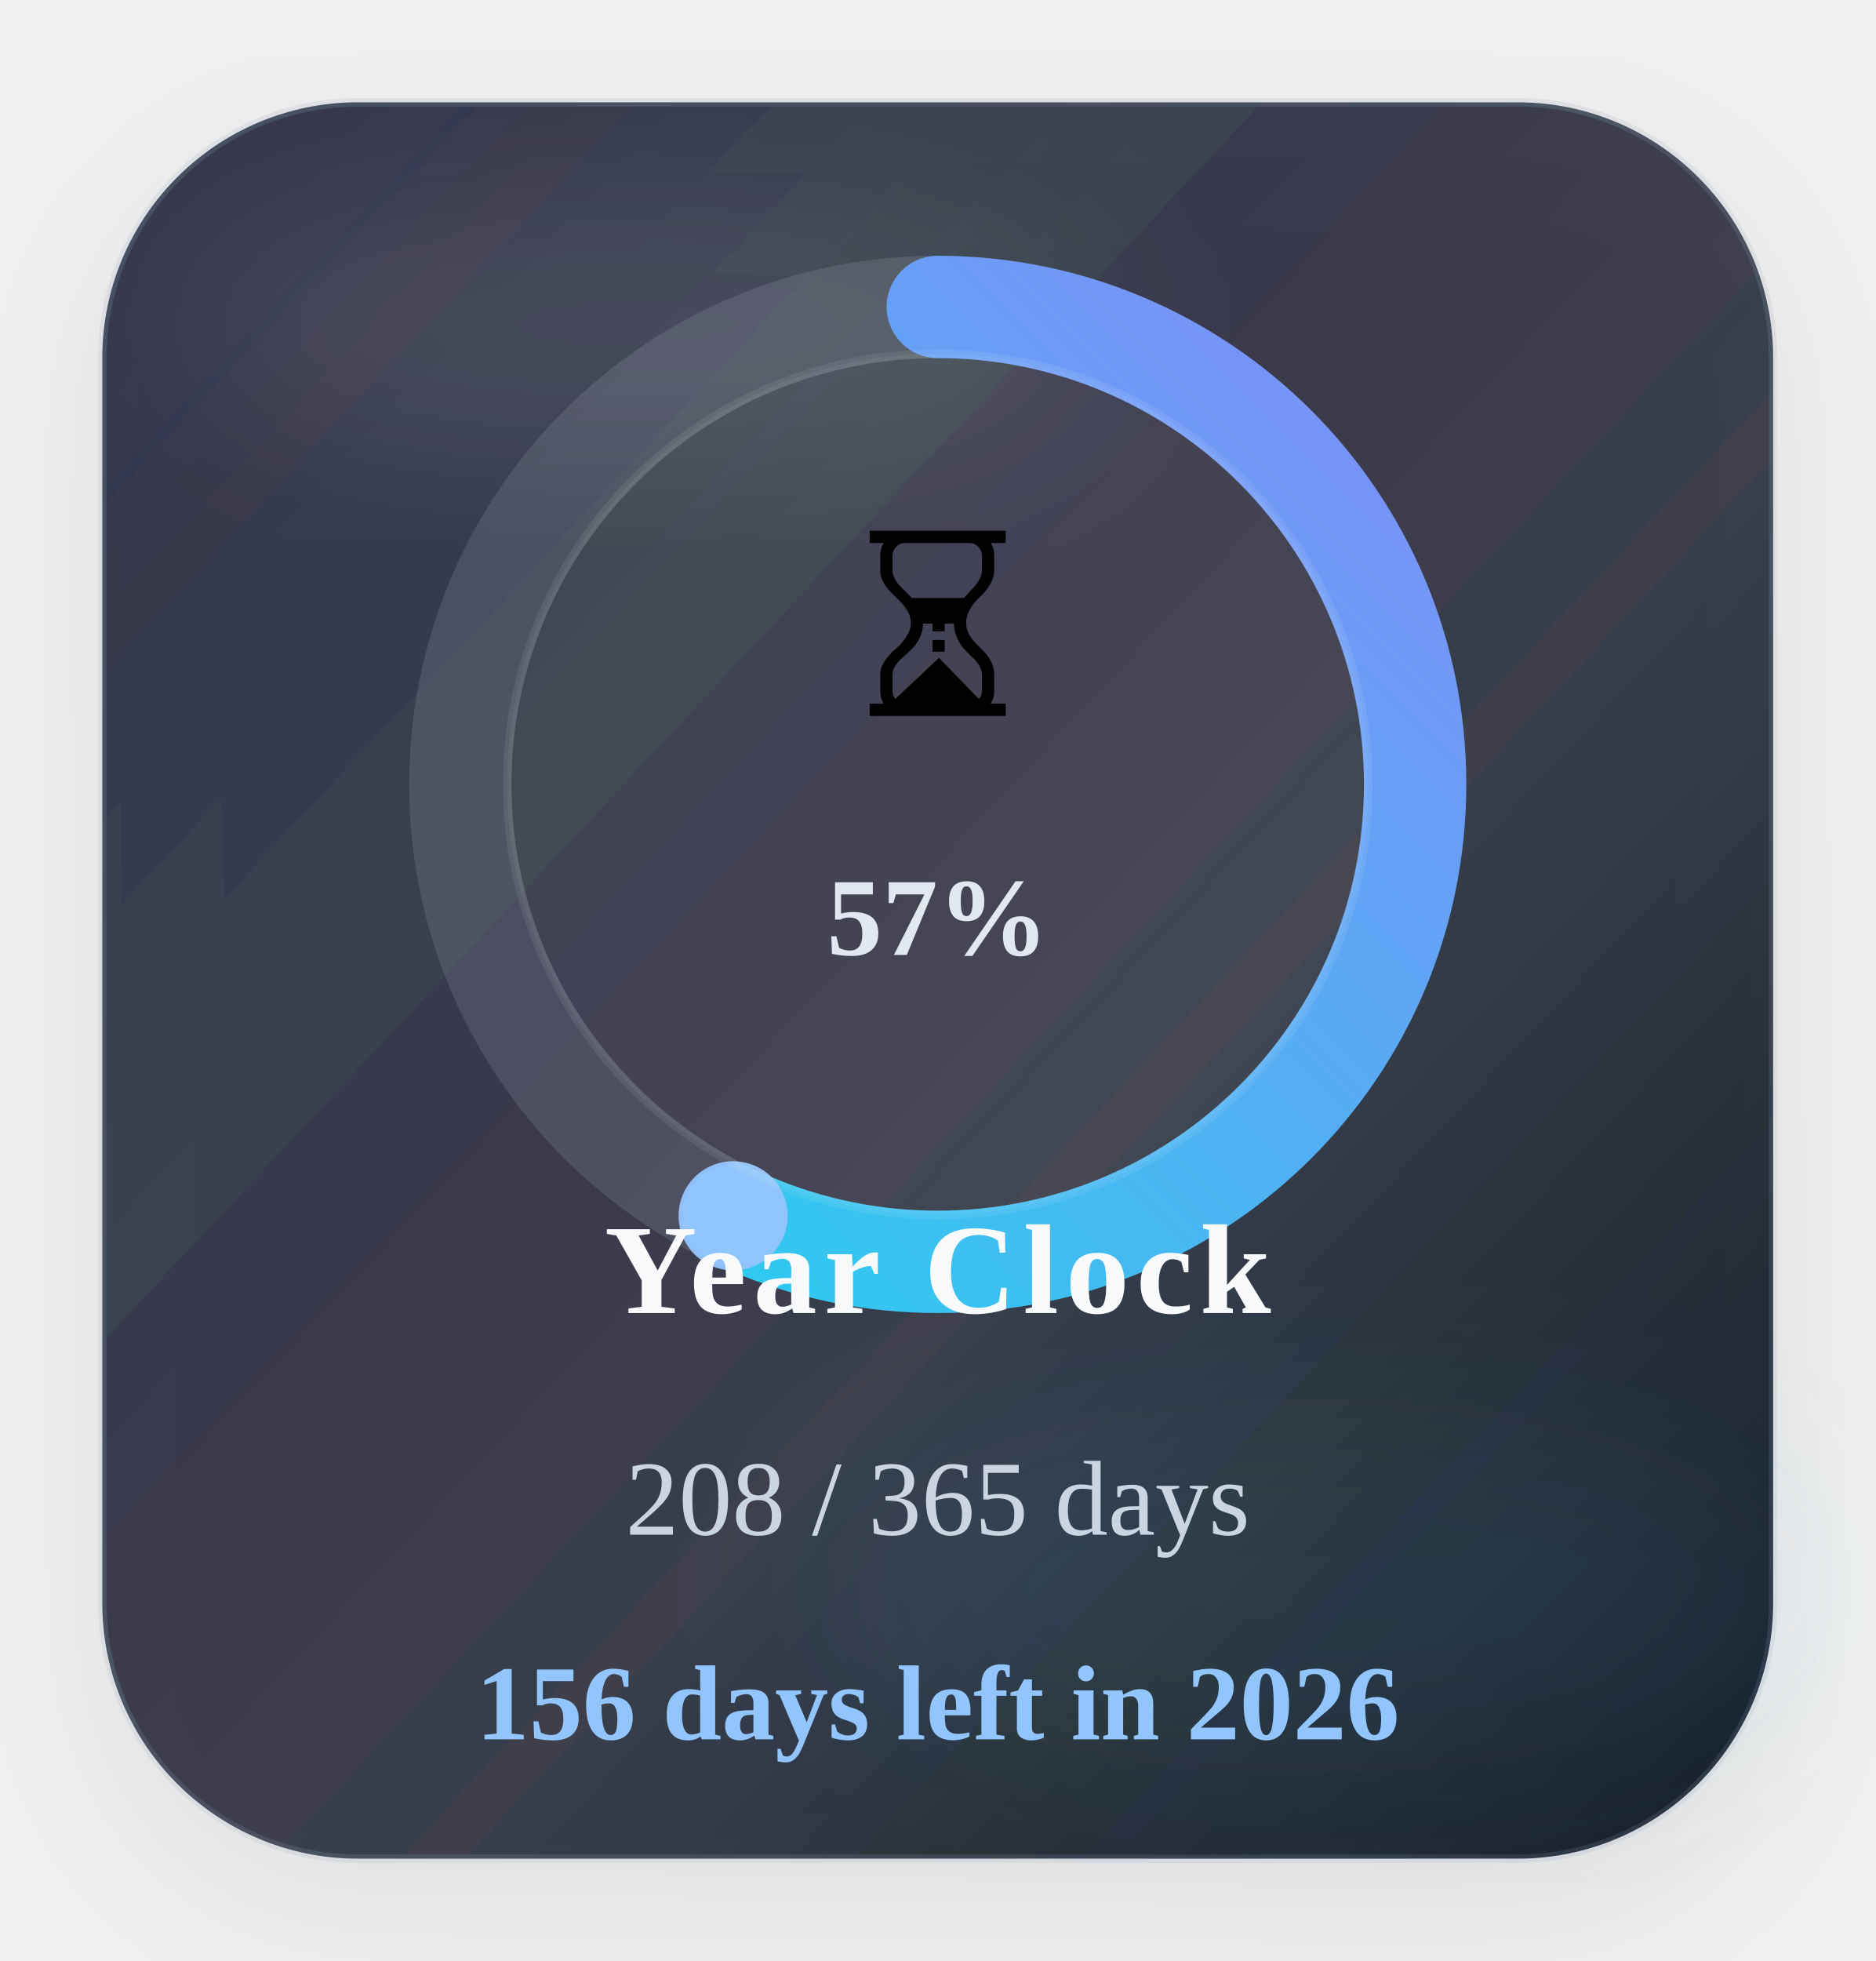
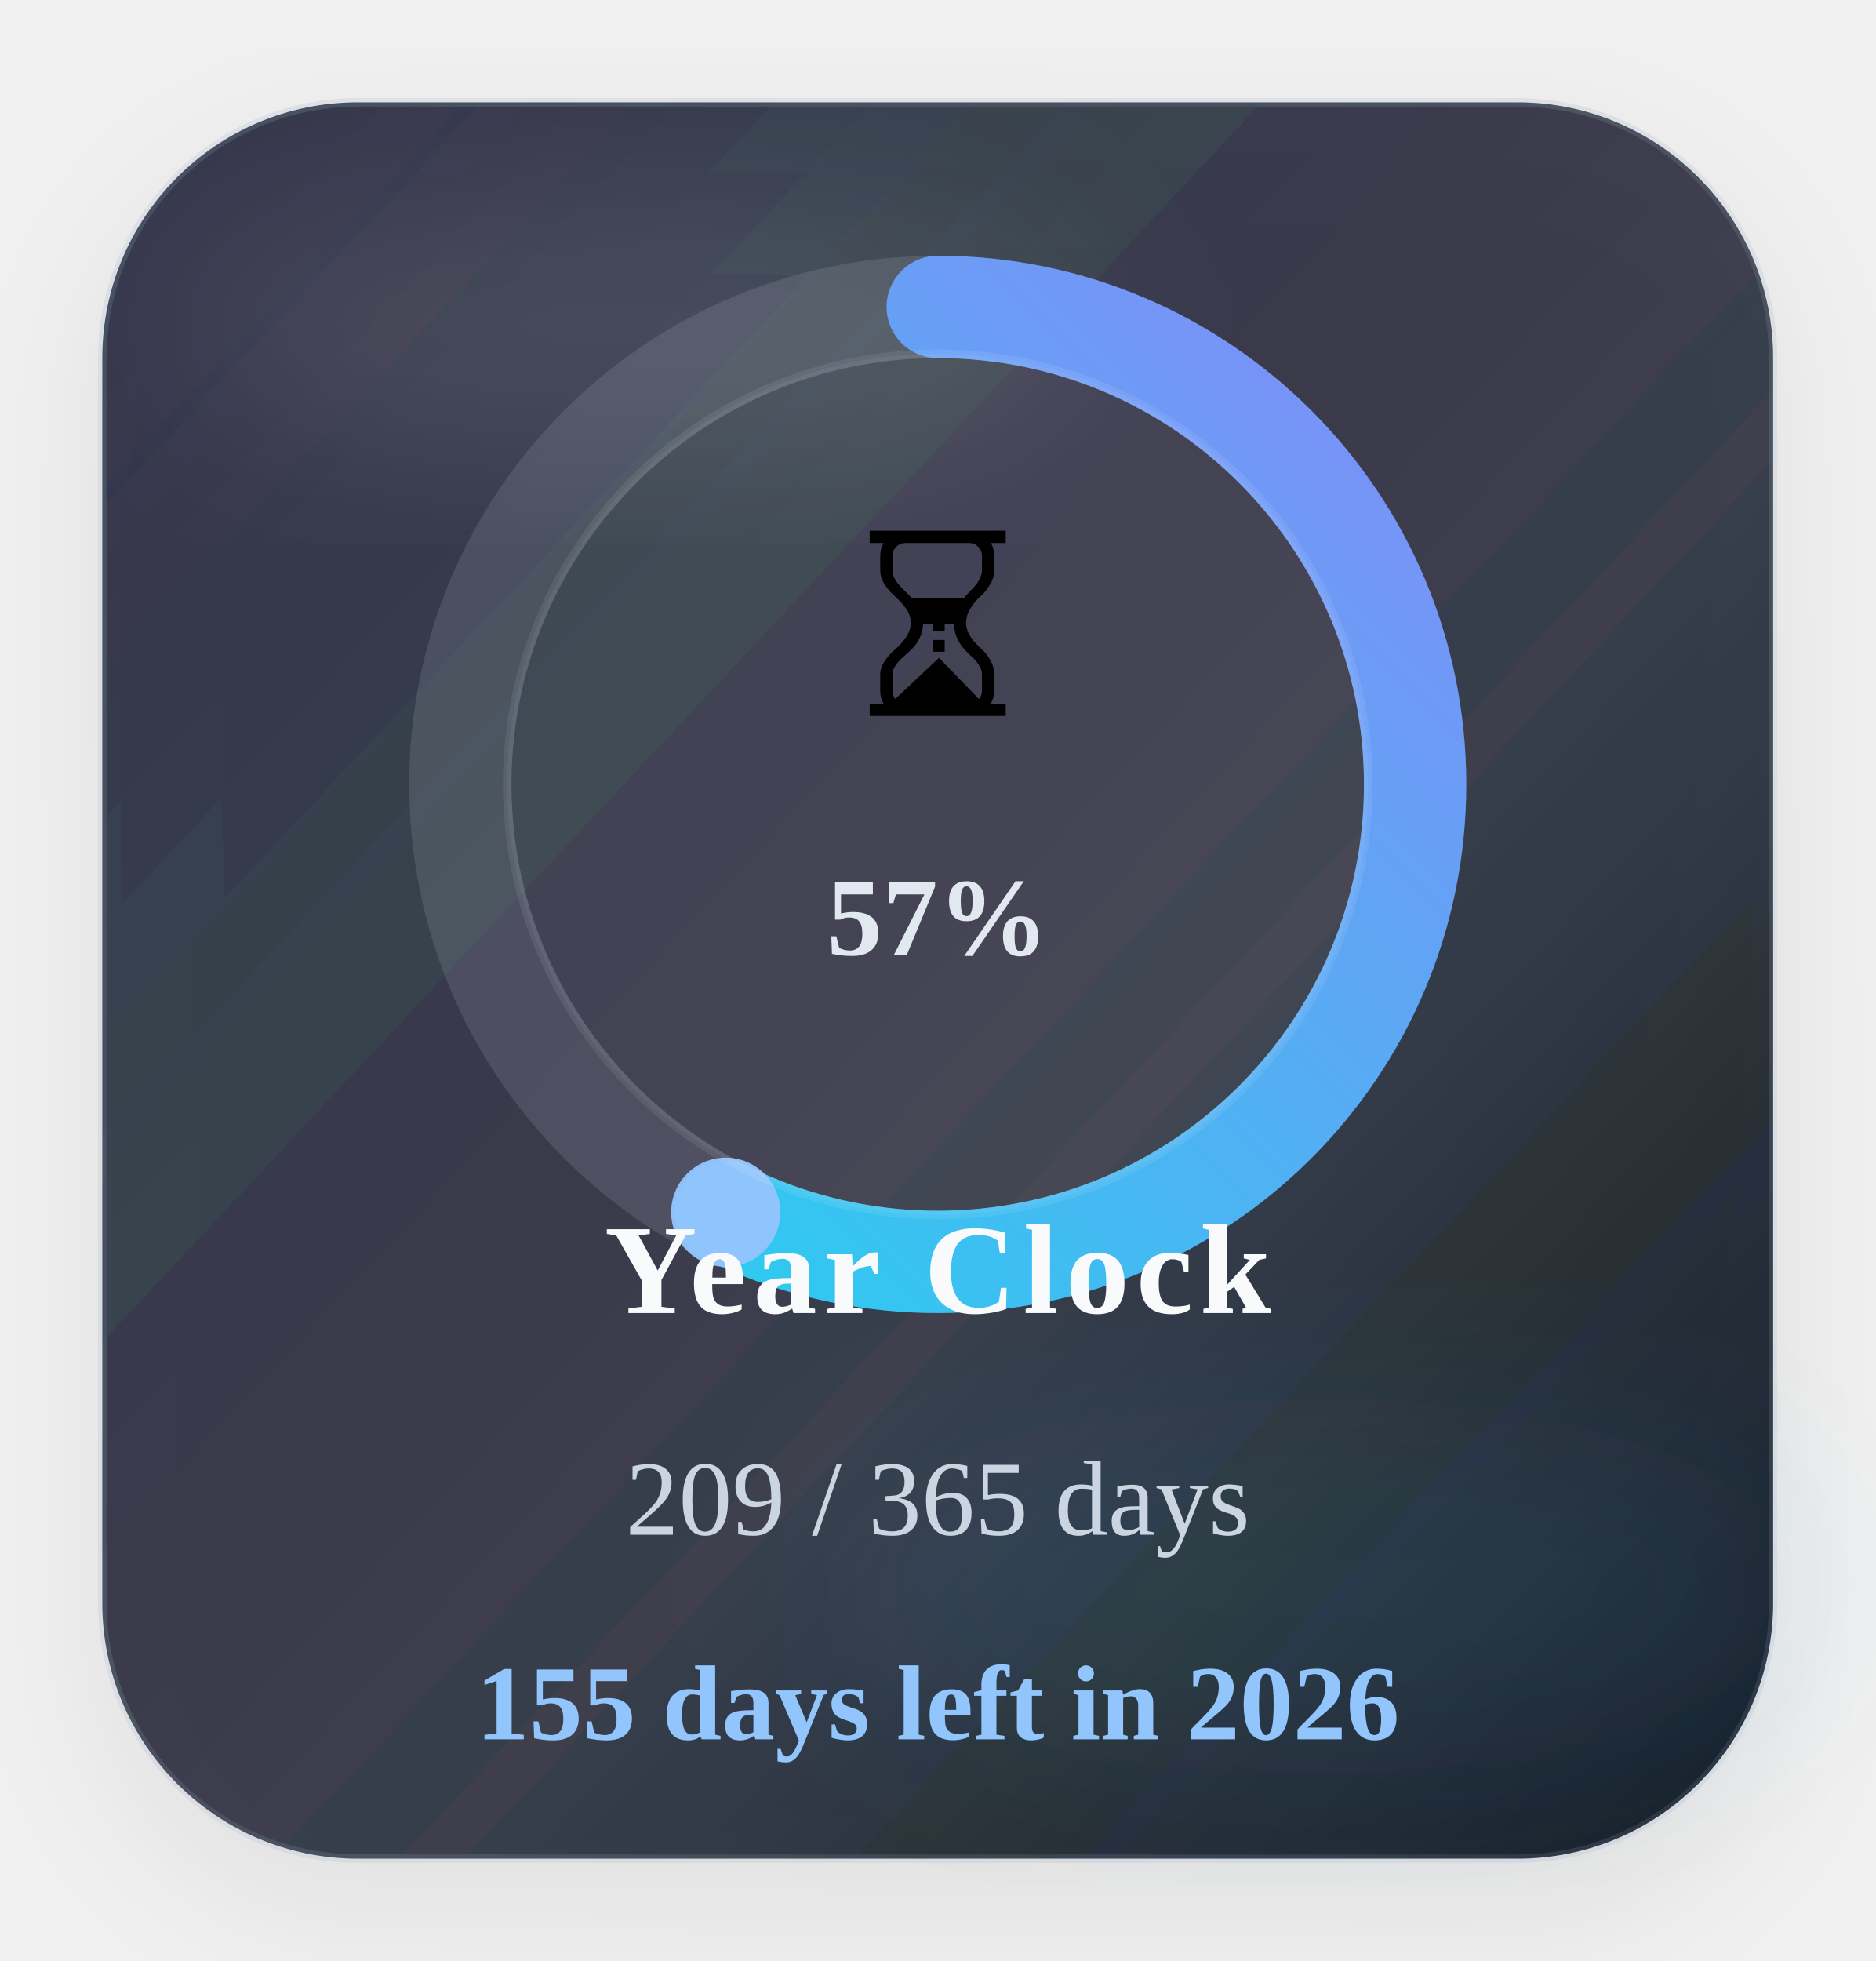
<svg xmlns="http://www.w3.org/2000/svg" width="220" height="230" viewBox="0 0 220 230" role="img" aria-label="Time progress for 2026">
  <defs>
    <linearGradient id="timeGradient" x1="0%" y1="0%" x2="100%" y2="100%">
      <stop offset="0%" stop-color="#22d3ee" />
      <stop offset="100%" stop-color="#818cf8" />
    </linearGradient>
    <linearGradient id="timeCard" x1="0%" y1="0%" x2="100%" y2="100%">
      <stop offset="0%" stop-color="#1c2537" stop-opacity="0.88" />
      <stop offset="60%" stop-color="#111827" stop-opacity="0.8" />
      <stop offset="100%" stop-color="#0b1220" stop-opacity="0.96" />
    </linearGradient>
    <filter id="timeShadow" x="-25%" y="-25%" width="150%" height="150%">
      <feDropShadow dx="0" dy="6" stdDeviation="8" flood-color="#020617" flood-opacity="0.08" />
    </filter>
    <filter id="timeBlur" x="-30%" y="-30%" width="160%" height="160%">
      <feGaussianBlur stdDeviation="10" />
    </filter>
  </defs>
  <rect x="12" y="12" width="196" height="206" rx="30" fill="url(#timeCard)" stroke="#94a3b8" stroke-opacity="0.18" filter="url(#timeShadow)" />
  <ellipse cx="74" cy="38" rx="54" ry="16" fill="#ffffff" fill-opacity="0.09" filter="url(#timeBlur)" />
  <ellipse cx="154" cy="186" rx="58" ry="22" fill="#38bdf8" fill-opacity="0.08" filter="url(#timeBlur)" />
  <circle class="ring-track" cx="110" cy="92" r="56" fill="none" stroke="#cbd5e1" stroke-opacity="0.14" stroke-width="12" />
-   <circle class="progress-ring" cx="110" cy="92" r="56" fill="none" stroke="url(#timeGradient)" stroke-width="12" stroke-linecap="round" stroke-dasharray="351.86" stroke-dashoffset="151.13" data-target-offset="151.13" data-ring-length="351.86" transform="rotate(-90 110 92)" />
-   <circle class="progress-endcap" cx="86.00" cy="142.60" r="6.4" fill="#93c5fd" fill-opacity="0.96" data-center-x="110" data-center-y="92" data-radius="56" data-target-angle="115.3775" />
+   <circle class="progress-ring" cx="110" cy="92" r="56" fill="none" stroke="url(#timeGradient)" stroke-width="12" stroke-linecap="round" stroke-dasharray="351.86" stroke-dashoffset="150.16" data-target-offset="150.16" data-ring-length="351.86" transform="rotate(-90 110 92)" />
+   <circle class="progress-endcap" cx="85.13" cy="142.18" r="6.4" fill="#93c5fd" fill-opacity="0.96" data-center-x="110" data-center-y="92" data-radius="56" data-target-angle="116.3637" />
  <circle class="ring-core" cx="110" cy="92" r="50.5" fill="#ffffff" fill-opacity="0.05" stroke="#ffffff" stroke-opacity="0.08" />
  <text class="progress-emoji" x="110" y="84" text-anchor="middle" font-size="30">⏳</text>
  <text class="progress-percent" x="110" y="112" text-anchor="middle" font-size="13" font-weight="700" fill="#e2e8f0">57%</text>
  <text class="progress-label" x="110" y="154" text-anchor="middle" font-size="15" font-weight="700" letter-spacing="0.8" fill="#f8fafc">Year Clock</text>
-   <text class="progress-value" x="110" y="180" text-anchor="middle" font-size="12.5" fill="#cbd5e1">208 / 365 days</text>
-   <text class="progress-status" data-status-state="remaining" x="110" y="204" text-anchor="middle" font-size="12.5" font-weight="700" fill="#93c5fd">156 days left in 2026</text>
+   <text class="progress-value" x="110" y="180" text-anchor="middle" font-size="12.5" fill="#cbd5e1">209 / 365 days</text>
+   <text class="progress-status" data-status-state="remaining" x="110" y="204" text-anchor="middle" font-size="12.5" font-weight="700" fill="#93c5fd">155 days left in 2026</text>
</svg>
